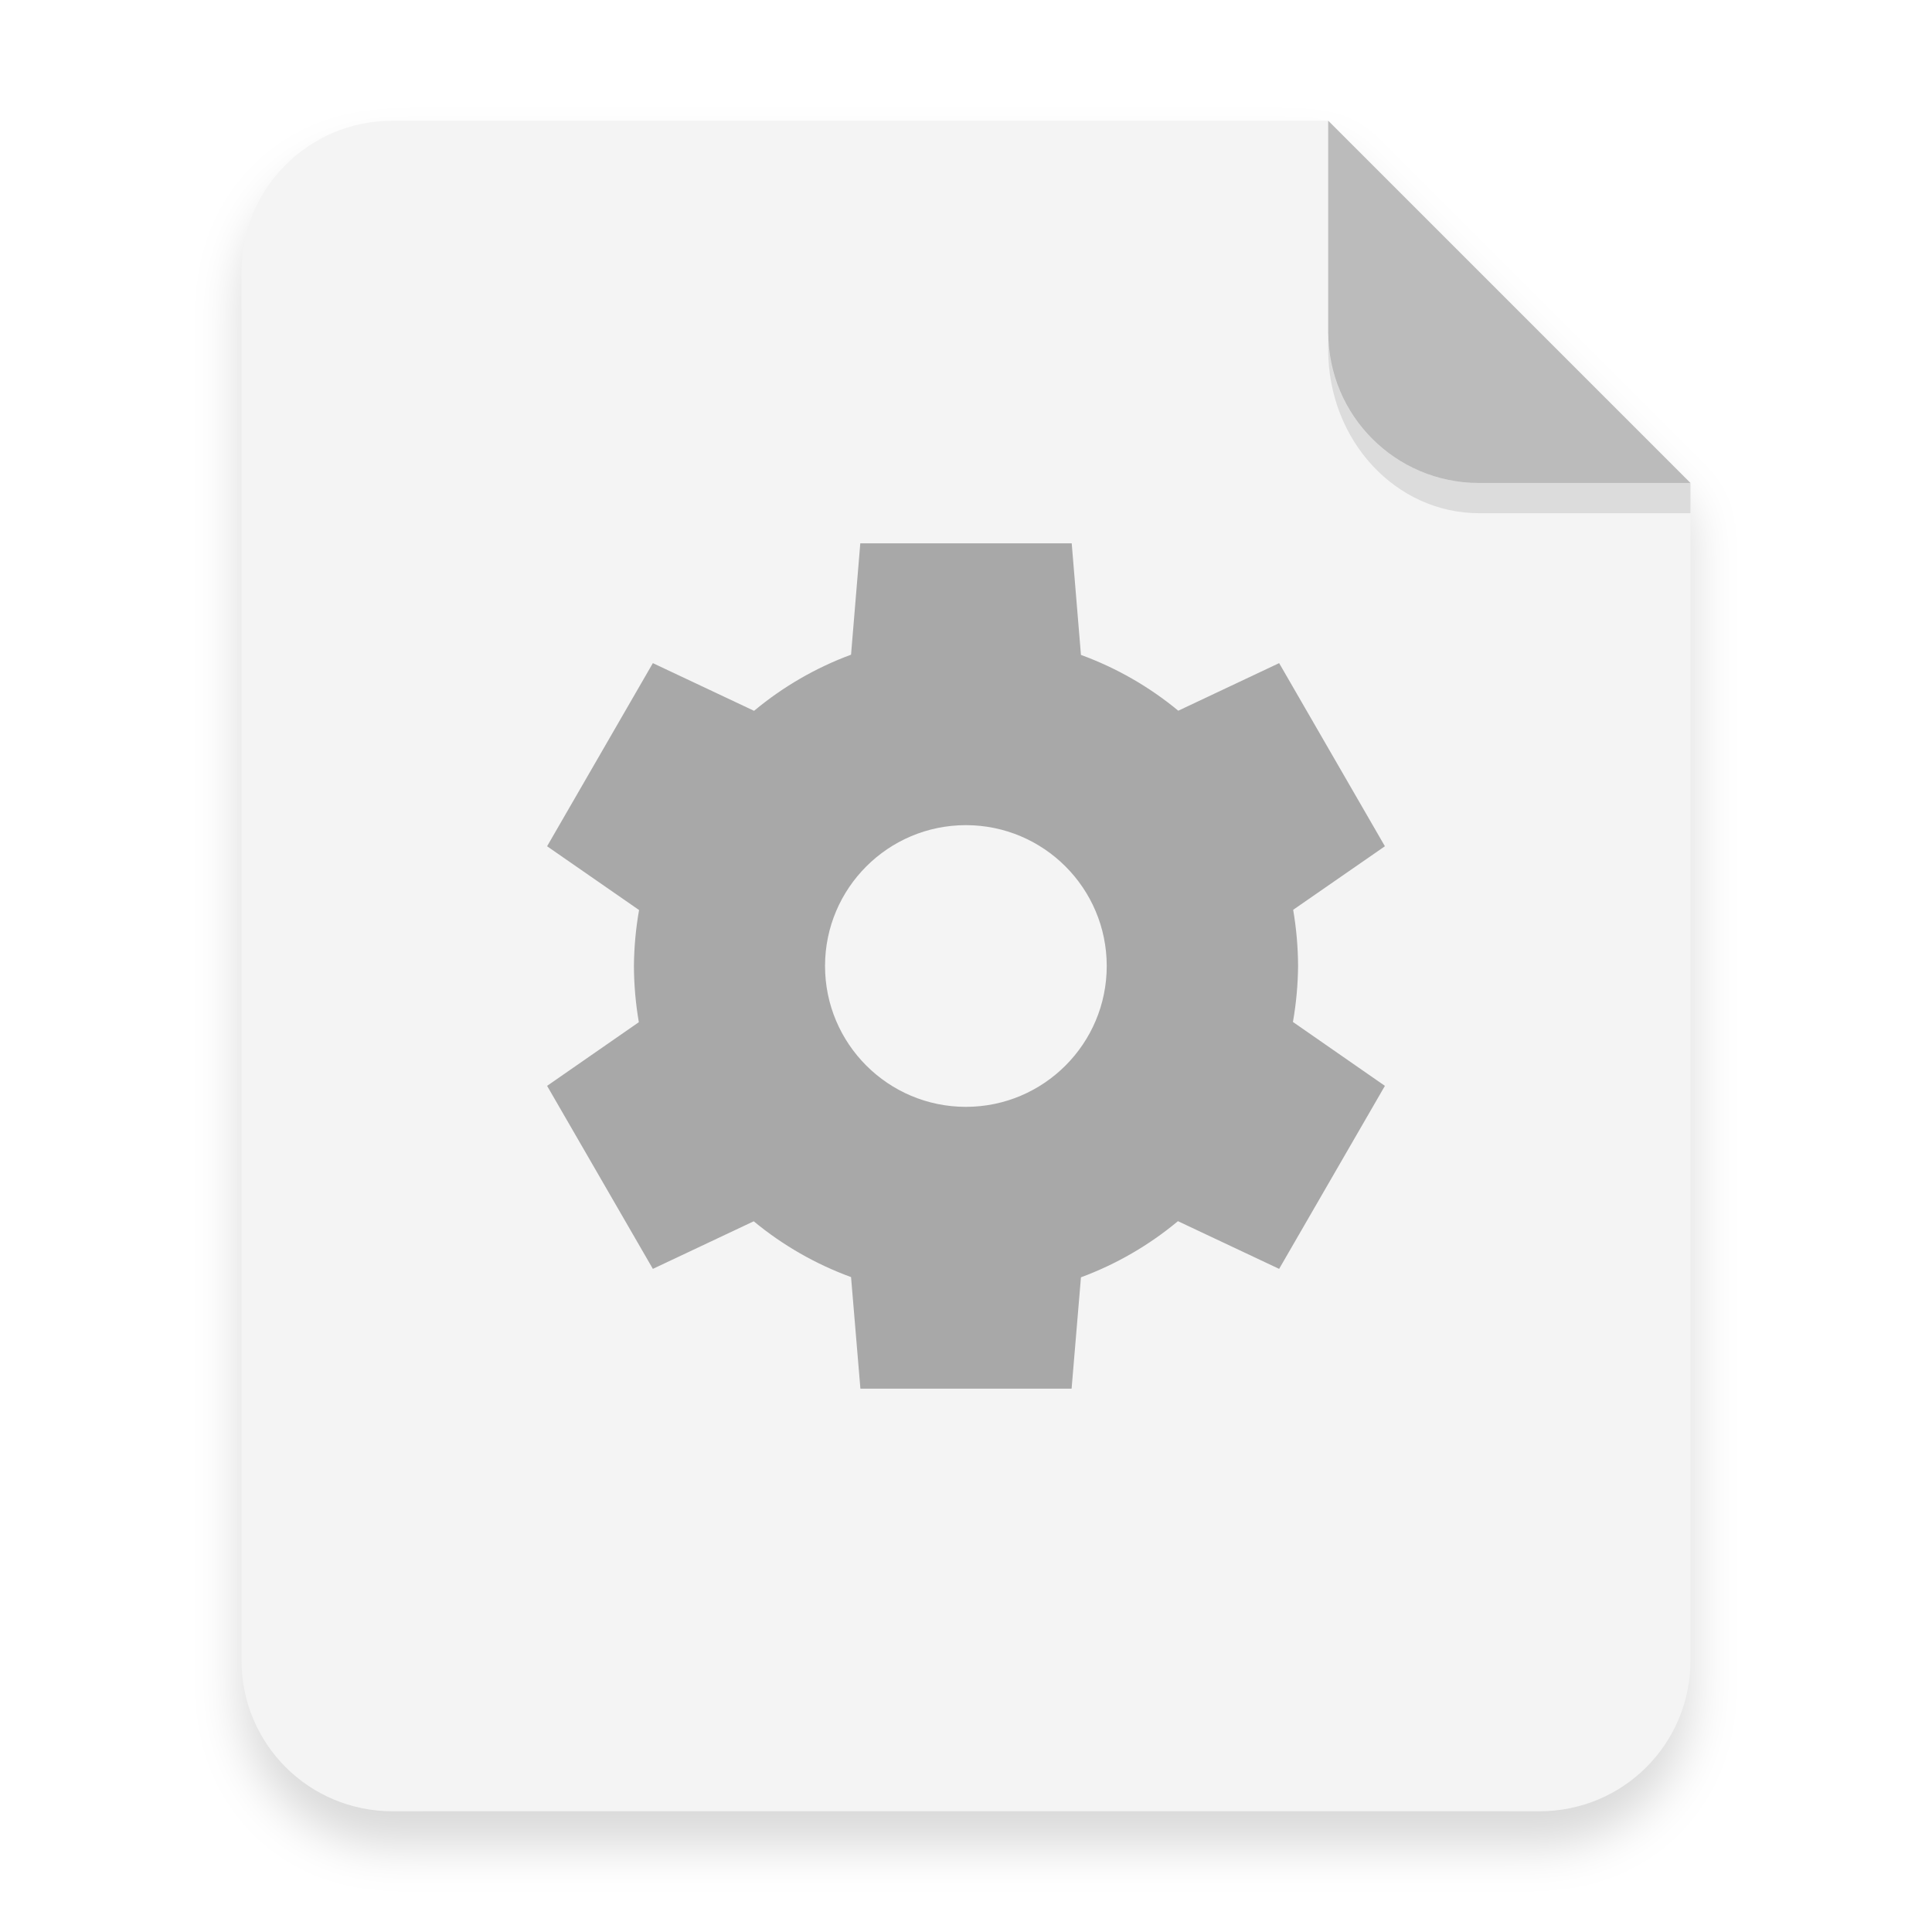
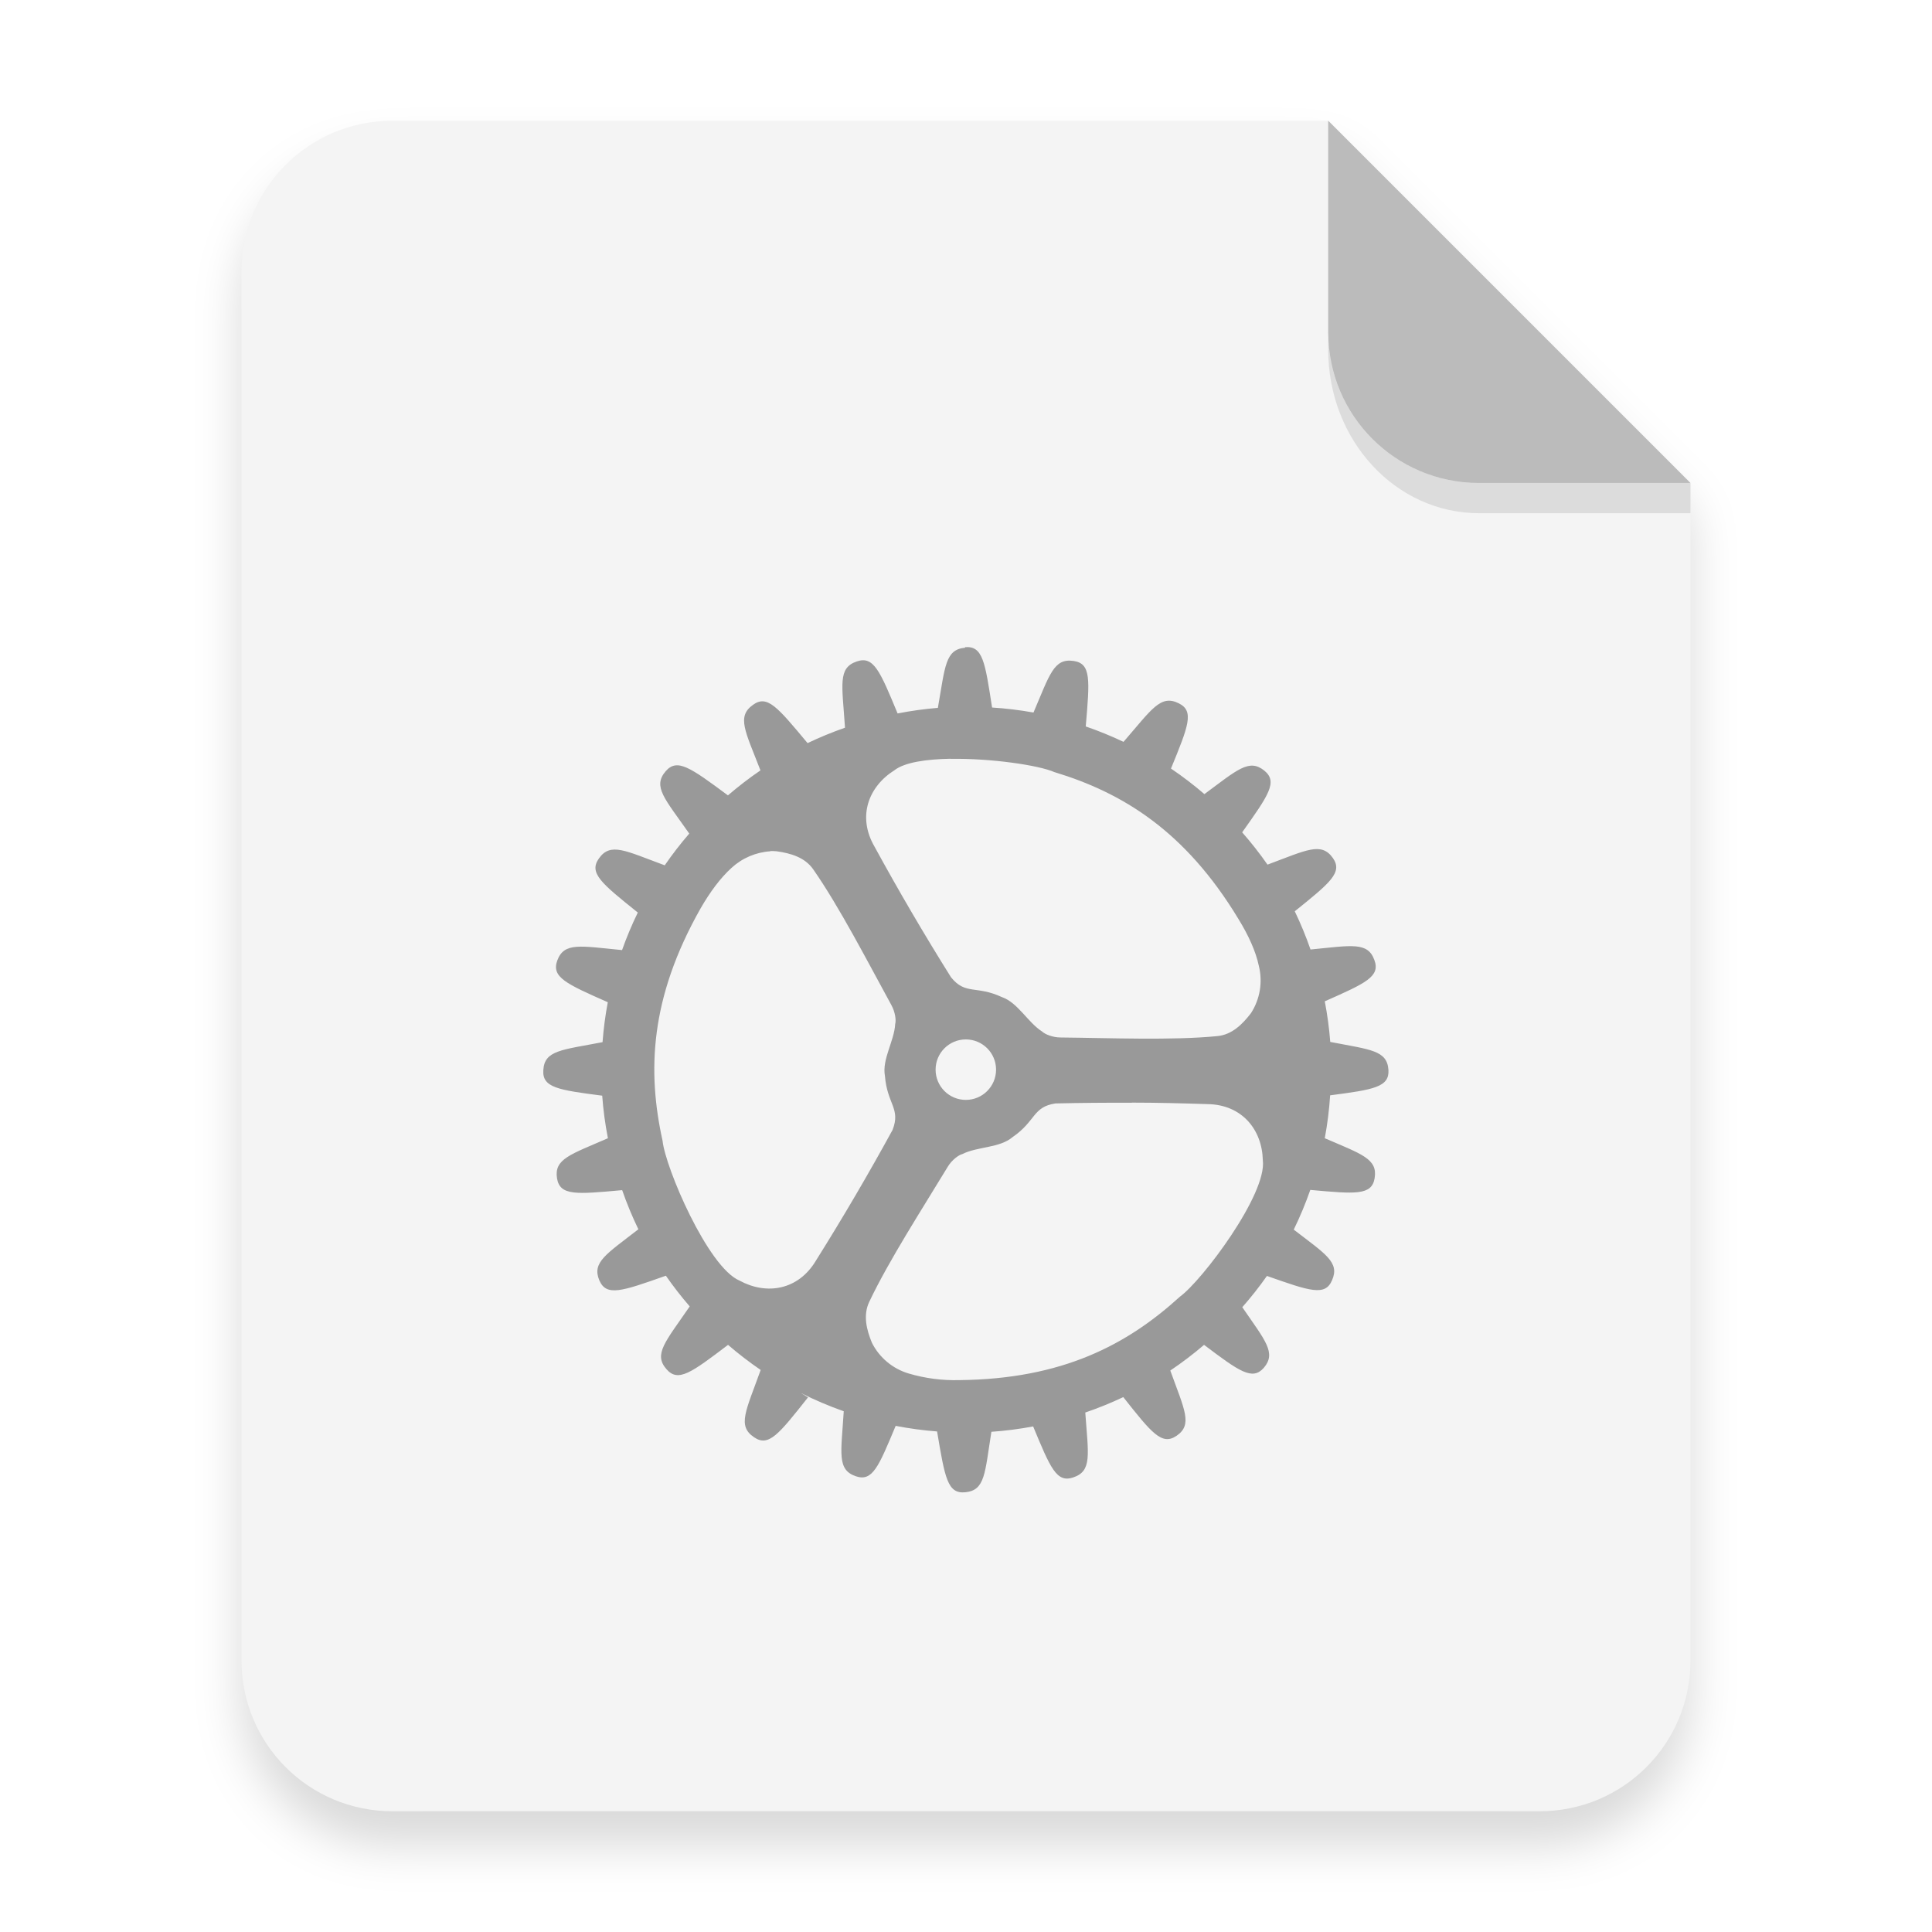
- <svg xmlns="http://www.w3.org/2000/svg" width="64" height="64" viewBox="0 0 16.933 16.933">
+ <svg xmlns="http://www.w3.org/2000/svg" width="64" height="64" version="1.1" viewBox="0 0 16.933 16.933">
  <defs>
-     <filter id="a" width="1.078" height="1.067" x="-.039" y="-.033" color-interpolation-filters="sRGB">
+     <filter id="a" x="-.039" y="-.033" width="1.078" height="1.067" color-interpolation-filters="sRGB">
      <feGaussianBlur stdDeviation=".206" />
    </filter>
  </defs>
  <g fill-rule="evenodd">
    <path d="M3.44 1.354a1.32 1.32 0 0 0-1.323 1.323v12.171c0 .733.59 1.323 1.323 1.323h10.053a1.32 1.32 0 0 0 1.323-1.323V4.53l-3.175-3.175z" filter="url(#a)" opacity=".15" style="paint-order:stroke fill markers" />
-     <path fill="#f4f4f4" d="M13 4c-2.77 0-5 2.23-5 5v46c0 2.77 2.23 5 5 5h38c2.77 0 5-2.23 5-5V16L44 4z" style="paint-order:stroke fill markers" transform="scale(.26458)" />
-     <path fill="#bbb" d="m14.816 4.233-3.175-3.175V2.91c0 .733.59 1.323 1.323 1.323z" style="paint-order:stroke fill markers" />
+     <path transform="scale(.26458)" d="M13 4c-2.77 0-5 2.23-5 5v46c0 2.77 2.23 5 5 5h38c2.77 0 5-2.23 5-5V16L44 4z" fill="#f4f4f4" style="paint-order:stroke fill markers" />
+     <path d="m14.816 4.233-3.175-3.175V2.91c0 .733.59 1.323 1.323 1.323z" fill="#bbb" style="paint-order:stroke fill markers" />
    <path d="M11.641 2.91v.155c0 .794.59 1.433 1.323 1.433h1.852v-.265h-1.852A1.32 1.32 0 0 1 11.64 2.91z" opacity=".1" style="paint-order:stroke fill markers" />
  </g>
-   <path fill="#a8a8a8" d="m7.54 4.762-.081.976a2.9 2.9 0 0 0-.85.492l-.887-.418-.927 1.605.806.559a3 3 0 0 0-.045.49 3 3 0 0 0 .043.493l-.804.558.927 1.604.884-.417a2.9 2.9 0 0 0 .853.489l.082.978h1.851l.082-.976a2.9 2.9 0 0 0 .85-.492l.887.418.927-1.604-.806-.56a3 3 0 0 0 .045-.49 3 3 0 0 0-.043-.493l.804-.557-.927-1.605-.884.417a2.9 2.9 0 0 0-.853-.489l-.081-.978zm.927 2.47A1.235 1.235 0 0 1 9.7 8.466a1.235 1.235 0 0 1-1.234 1.235 1.235 1.235 0 0 1-1.235-1.235 1.235 1.235 0 0 1 1.235-1.234z" enable-background="new" />
+   <path d="m8.459 5.677c-0.175 0.015-0.175 0.163-0.239 0.527a3.2 3.185 0 0 0-0.353 0.049c-0.155-0.374-0.21-0.506-0.357-0.456-0.169 0.057-0.129 0.202-0.104 0.581a3.2 3.185 0 0 0-0.328 0.135c-0.264-0.316-0.353-0.427-0.479-0.335-0.144 0.103-0.067 0.23 0.066 0.574a3.2 3.185 0 0 0-0.285 0.219c-0.331-0.245-0.446-0.329-0.547-0.21-0.114 0.135-0.007 0.238 0.208 0.545a3.2 3.185 0 0 0-0.215 0.278c-0.347-0.128-0.475-0.204-0.577-0.06-0.09 0.128 0.021 0.217 0.341 0.474a3.2 3.185 0 0 0-0.138 0.329c-0.365-0.035-0.508-0.072-0.568 0.092-0.052 0.145 0.076 0.203 0.443 0.365a3.2 3.185 0 0 0-0.046 0.35c-0.359 0.069-0.509 0.071-0.519 0.245-0.011 0.153 0.129 0.174 0.516 0.224a3.2 3.185 0 0 0 0.05 0.373c-0.33 0.144-0.473 0.181-0.446 0.352 0.026 0.153 0.167 0.14 0.571 0.103a3.2 3.185 0 0 0 0.142 0.343c-0.281 0.218-0.409 0.289-0.342 0.448 0.062 0.143 0.196 0.096 0.583-0.041a3.2 3.185 0 0 0 0.209 0.269c-0.214 0.312-0.32 0.418-0.203 0.551 0.102 0.116 0.216 0.031 0.539-0.214a3.2 3.185 0 0 0 0.286 0.22c-0.129 0.359-0.207 0.489-0.059 0.589 0.128 0.089 0.216-0.023 0.474-0.349l-0.063-0.038a3.2 3.185 0 0 0 0.376 0.16c-0.023 0.37-0.061 0.513 0.107 0.57 0.145 0.048 0.198-0.082 0.348-0.442a3.2 3.185 0 0 0 0.363 0.049c0.069 0.408 0.091 0.548 0.247 0.533 0.175-0.017 0.171-0.166 0.229-0.53a3.2 3.185 0 0 0 0.366-0.047c0.152 0.366 0.205 0.496 0.351 0.447 0.168-0.056 0.132-0.199 0.106-0.569a3.2 3.185 0 0 0 0.333-0.135c0.249 0.315 0.338 0.427 0.467 0.339 0.143-0.098 0.07-0.226-0.055-0.572a3.2 3.185 0 0 0 0.296-0.225c0.309 0.233 0.423 0.315 0.523 0.202 0.113-0.131 0.014-0.238-0.188-0.532a3.2 3.185 0 0 0 0.216-0.274c0.378 0.133 0.511 0.18 0.571 0.037 0.069-0.157-0.058-0.229-0.336-0.443a3.2 3.185 0 0 0 0.145-0.348c0.398 0.036 0.539 0.049 0.564-0.103 0.028-0.17-0.113-0.21-0.437-0.35a3.2 3.185 0 0 0 0.047-0.376c0.383-0.05 0.52-0.072 0.511-0.223-0.012-0.173-0.159-0.177-0.51-0.245a3.2 3.185 0 0 0-0.048-0.356c0.36-0.159 0.488-0.217 0.435-0.361-0.058-0.163-0.201-0.128-0.56-0.093a3.2 3.185 0 0 0-0.138-0.335c0.312-0.251 0.422-0.341 0.334-0.467-0.102-0.143-0.229-0.07-0.573 0.058a3.2 3.185 0 0 0-0.222-0.283c0.233-0.328 0.314-0.443 0.194-0.541-0.134-0.108-0.238-0.006-0.525 0.206a3.2 3.185 0 0 0-0.293-0.224c0.153-0.373 0.206-0.504 0.068-0.572-0.16-0.079-0.235 0.051-0.484 0.338a3.2 3.185 0 0 0-0.331-0.135c0.035-0.41 0.048-0.551-0.106-0.574-0.174-0.026-0.209 0.117-0.352 0.452a3.2 3.185 0 0 0-0.363-0.044c-0.062-0.401-0.081-0.541-0.237-0.529m-0.128 0.979c0.355-0.006 0.775 0.056 0.911 0.116 0.595 0.18 1.146 0.514 1.613 1.287 0.088 0.143 0.152 0.283 0.179 0.411a0.529 0.529 0 0 1-0.069 0.415c-0.075 0.098-0.167 0.189-0.295 0.201-0.401 0.039-0.945 0.016-1.373 0.012-0.072 0-0.14-0.03-0.162-0.052-0.126-0.08-0.212-0.253-0.353-0.302-0.226-0.105-0.319-0.016-0.446-0.174a22.158 22.16 0 0 1-0.671-1.146c-0.152-0.263-0.052-0.525 0.175-0.668 0.09-0.07 0.28-0.097 0.491-0.101m-1.579 0.809a0.529 0.529 0 0 1 0.056 0.002c0.121 0.017 0.247 0.052 0.321 0.159 0.23 0.33 0.478 0.812 0.684 1.188 0.035 0.063 0.043 0.136 0.034 0.166-0.008 0.151-0.117 0.309-0.09 0.456 0.02 0.249 0.14 0.285 0.067 0.473a22.225 22.225 0 0 1-0.672 1.146c-0.155 0.26-0.434 0.303-0.669 0.175-0.278-0.117-0.651-0.991-0.675-1.226-0.134-0.607-0.113-1.248 0.333-2.036 0.084-0.146 0.175-0.268 0.272-0.356a0.556 0.556 0 0 1 0.341-0.145zm1.715 1.651a0.265 0.265 0 0 1 0.264 0.265 0.265 0.265 0 0 1-0.265 0.265 0.265 0.265 0 0 1-0.265-0.265 0.265 0.265 0 0 1 0.265-0.265zm1.454 0.554h0.001c0.221 0 0.443 0.006 0.662 0.013 0.303 0.004 0.479 0.225 0.485 0.492 0.038 0.298-0.534 1.057-0.727 1.196-0.46 0.419-1.027 0.722-1.933 0.731a1.429 1.429 0 0 1-0.444-0.058 0.529 0.529 0 0 1-0.322-0.269c-0.047-0.114-0.079-0.241-0.024-0.358 0.172-0.363 0.467-0.819 0.688-1.184 0.037-0.062 0.098-0.105 0.128-0.112 0.133-0.067 0.327-0.052 0.441-0.149 0.205-0.141 0.175-0.265 0.376-0.295a25.4 25.4 0 0 1 0.667-0.006z" fill="#999999" stroke-width=".265" />
</svg>
